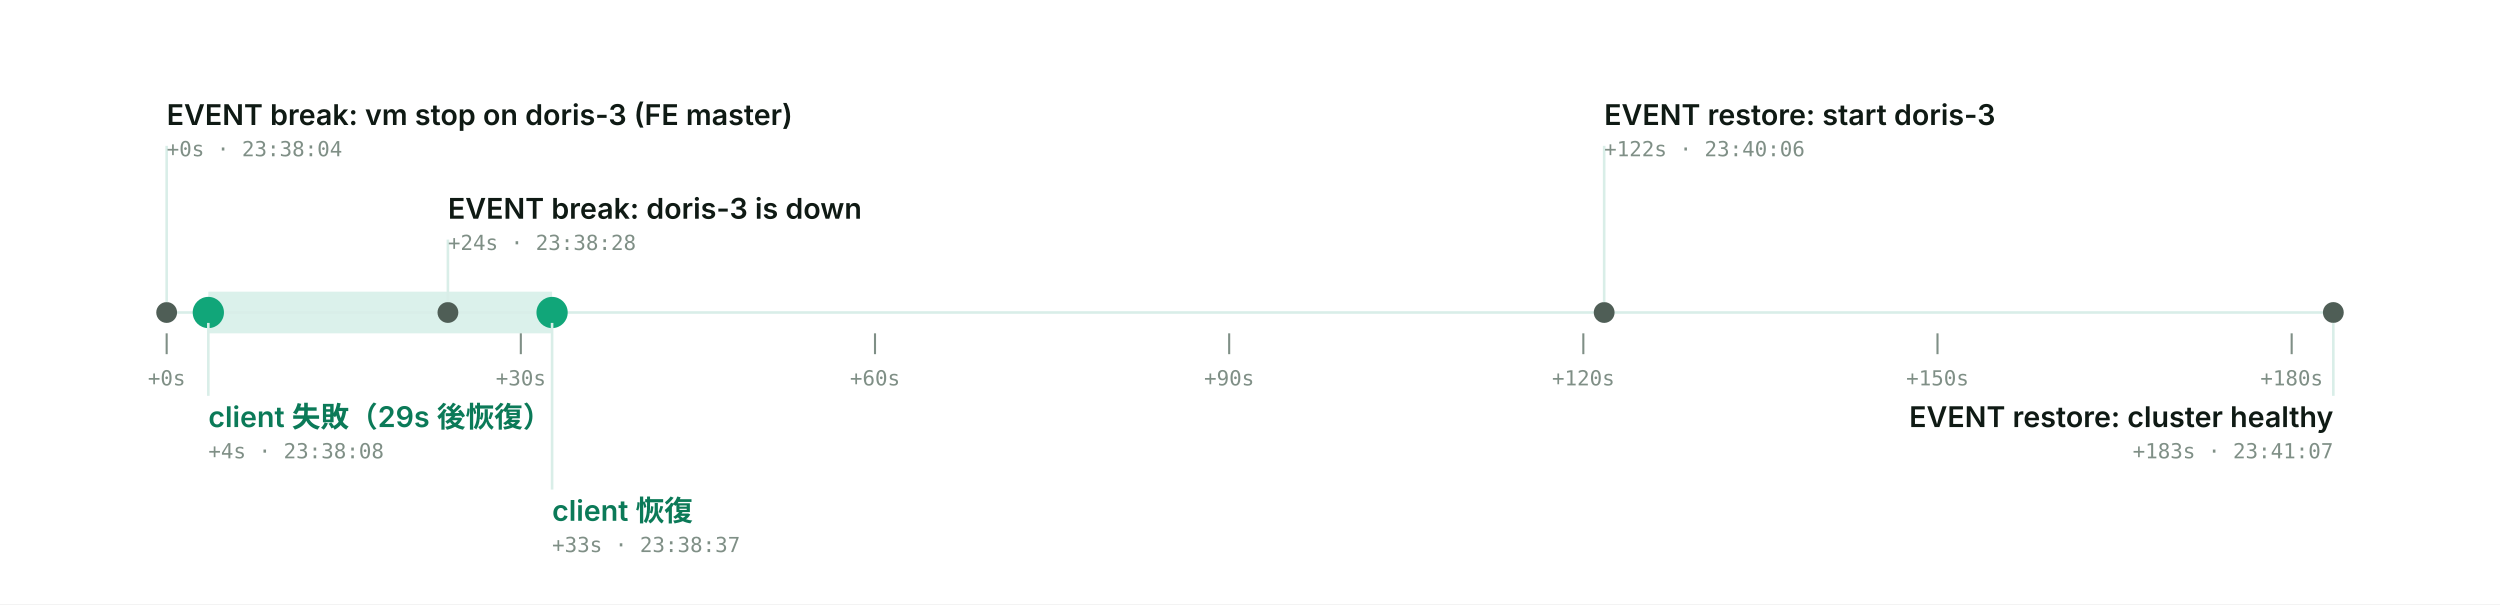
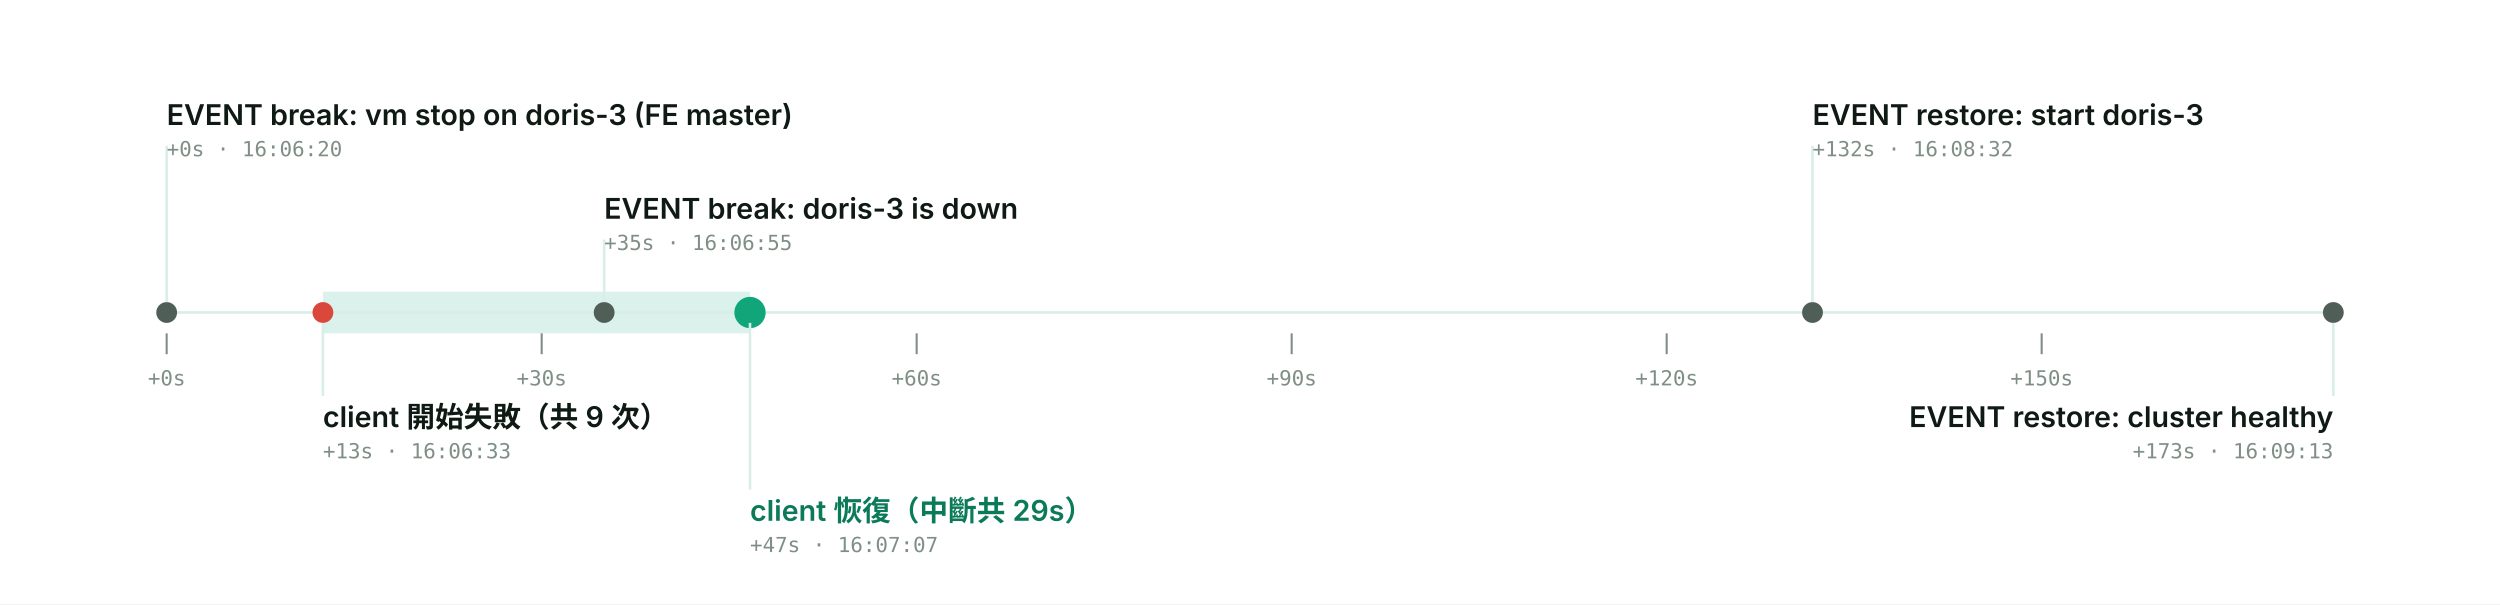
<svg xmlns="http://www.w3.org/2000/svg" viewBox="0 0 960 232" role="img" aria-labelledby="tl-t tl-d">
  <rect width="100%" height="100%" fill="#fff" />
-   <rect x="80" y="112" width="132" height="16" fill="rgba(17,166,121,.15)" />
+   <rect x="124" y="112" width="164" height="16" fill="rgba(17,166,121,.15)" />
  <line x1="64" y1="120" x2="896" y2="120" stroke="#d9eee8" stroke-width="1" />
  <line x1="64" y1="128" x2="64" y2="136" stroke="#7f8f86" stroke-width="0.8" />
  <text x="64" y="148" font-family="JetBrains Mono,monospace" font-size="8" fill="#7f8f86" text-anchor="middle">+0s</text>
-   <line x1="200" y1="128" x2="200" y2="136" stroke="#7f8f86" stroke-width="0.8" />
-   <text x="200" y="148" font-family="JetBrains Mono,monospace" font-size="8" fill="#7f8f86" text-anchor="middle">+30s</text>
-   <line x1="336" y1="128" x2="336" y2="136" stroke="#7f8f86" stroke-width="0.8" />
-   <text x="336" y="148" font-family="JetBrains Mono,monospace" font-size="8" fill="#7f8f86" text-anchor="middle">+60s</text>
-   <line x1="472" y1="128" x2="472" y2="136" stroke="#7f8f86" stroke-width="0.8" />
-   <text x="472" y="148" font-family="JetBrains Mono,monospace" font-size="8" fill="#7f8f86" text-anchor="middle">+90s</text>
-   <line x1="608" y1="128" x2="608" y2="136" stroke="#7f8f86" stroke-width="0.8" />
-   <text x="608" y="148" font-family="JetBrains Mono,monospace" font-size="8" fill="#7f8f86" text-anchor="middle">+120s</text>
-   <line x1="744" y1="128" x2="744" y2="136" stroke="#7f8f86" stroke-width="0.8" />
-   <text x="744" y="148" font-family="JetBrains Mono,monospace" font-size="8" fill="#7f8f86" text-anchor="middle">+150s</text>
-   <line x1="880" y1="128" x2="880" y2="136" stroke="#7f8f86" stroke-width="0.8" />
-   <text x="880" y="148" font-family="JetBrains Mono,monospace" font-size="8" fill="#7f8f86" text-anchor="middle">+180s</text>
+   <line x1="208" y1="128" x2="208" y2="136" stroke="#7f8f86" stroke-width="0.8" />
+   <text x="208" y="148" font-family="JetBrains Mono,monospace" font-size="8" fill="#7f8f86" text-anchor="middle">+30s</text>
+   <line x1="352" y1="128" x2="352" y2="136" stroke="#7f8f86" stroke-width="0.8" />
+   <text x="352" y="148" font-family="JetBrains Mono,monospace" font-size="8" fill="#7f8f86" text-anchor="middle">+60s</text>
+   <line x1="496" y1="128" x2="496" y2="136" stroke="#7f8f86" stroke-width="0.8" />
+   <text x="496" y="148" font-family="JetBrains Mono,monospace" font-size="8" fill="#7f8f86" text-anchor="middle">+90s</text>
+   <line x1="640" y1="128" x2="640" y2="136" stroke="#7f8f86" stroke-width="0.8" />
+   <text x="640" y="148" font-family="JetBrains Mono,monospace" font-size="8" fill="#7f8f86" text-anchor="middle">+120s</text>
+   <line x1="784" y1="128" x2="784" y2="136" stroke="#7f8f86" stroke-width="0.8" />
+   <text x="784" y="148" font-family="JetBrains Mono,monospace" font-size="8" fill="#7f8f86" text-anchor="middle">+150s</text>
  <circle cx="64" cy="120" r="4" fill="#4f5e56" />
  <line x1="64" y1="56" x2="64" y2="116" stroke="#d9eee8" />
  <text x="64" y="48" font-family="Inter,Noto Sans TC,sans-serif" font-size="11" font-weight="600" fill="#0f1a14" text-anchor="start">EVENT break: vm stop on doris-3 (FE master)</text>
-   <text x="64" y="60" font-family="JetBrains Mono,monospace" font-size="8" fill="#7f8f86" text-anchor="start">+0s · 23:38:04</text>
-   <circle cx="80" cy="120" r="6" fill="#11a679" />
-   <line x1="80" y1="124" x2="80" y2="152" stroke="#d9eee8" />
-   <text x="80" y="164" font-family="Inter,Noto Sans TC,sans-serif" font-size="11" font-weight="600" fill="#0b7a58" text-anchor="start">client 失敗（29s 後恢復）</text>
-   <text x="80" y="176" font-family="JetBrains Mono,monospace" font-size="8" fill="#7f8f86" text-anchor="start">+4s · 23:38:08</text>
-   <circle cx="172" cy="120" r="4" fill="#4f5e56" />
-   <line x1="172" y1="92" x2="172" y2="116" stroke="#d9eee8" />
-   <text x="172" y="84" font-family="Inter,Noto Sans TC,sans-serif" font-size="11" font-weight="600" fill="#0f1a14" text-anchor="start">EVENT break: doris-3 is down</text>
-   <text x="172" y="96" font-family="JetBrains Mono,monospace" font-size="8" fill="#7f8f86" text-anchor="start">+24s · 23:38:28</text>
-   <circle cx="212" cy="120" r="6" fill="#11a679" />
-   <line x1="212" y1="124" x2="212" y2="188" stroke="#d9eee8" />
-   <text x="212" y="200" font-family="Inter,Noto Sans TC,sans-serif" font-size="11" font-weight="600" fill="#0b7a58" text-anchor="start">client 恢復</text>
-   <text x="212" y="212" font-family="JetBrains Mono,monospace" font-size="8" fill="#7f8f86" text-anchor="start">+33s · 23:38:37</text>
-   <circle cx="616" cy="120" r="4" fill="#4f5e56" />
-   <line x1="616" y1="56" x2="616" y2="116" stroke="#d9eee8" />
-   <text x="616" y="48" font-family="Inter,Noto Sans TC,sans-serif" font-size="11" font-weight="600" fill="#0f1a14" text-anchor="start">EVENT restore: start doris-3</text>
-   <text x="616" y="60" font-family="JetBrains Mono,monospace" font-size="8" fill="#7f8f86" text-anchor="start">+122s · 23:40:06</text>
+   <text x="64" y="60" font-family="JetBrains Mono,monospace" font-size="8" fill="#7f8f86" text-anchor="start">+0s · 16:06:20</text>
+   <circle cx="124" cy="120" r="4" fill="#d9483b" />
+   <line x1="124" y1="124" x2="124" y2="152" stroke="#d9eee8" />
+   <text x="124" y="164" font-family="Inter,Noto Sans TC,sans-serif" font-size="11" font-weight="600" fill="#0f1a14" text-anchor="start">client 開始失敗（共 9 次）</text>
+   <text x="124" y="176" font-family="JetBrains Mono,monospace" font-size="8" fill="#7f8f86" text-anchor="start">+13s · 16:06:33</text>
+   <circle cx="232" cy="120" r="4" fill="#4f5e56" />
+   <line x1="232" y1="92" x2="232" y2="116" stroke="#d9eee8" />
+   <text x="232" y="84" font-family="Inter,Noto Sans TC,sans-serif" font-size="11" font-weight="600" fill="#0f1a14" text-anchor="start">EVENT break: doris-3 is down</text>
+   <text x="232" y="96" font-family="JetBrains Mono,monospace" font-size="8" fill="#7f8f86" text-anchor="start">+35s · 16:06:55</text>
+   <circle cx="288" cy="120" r="6" fill="#11a679" />
+   <line x1="288" y1="124" x2="288" y2="188" stroke="#d9eee8" />
+   <text x="288" y="200" font-family="Inter,Noto Sans TC,sans-serif" font-size="11" font-weight="600" fill="#0b7a58" text-anchor="start">client 恢復（中斷共 29s）</text>
+   <text x="288" y="212" font-family="JetBrains Mono,monospace" font-size="8" fill="#7f8f86" text-anchor="start">+47s · 16:07:07</text>
+   <circle cx="696" cy="120" r="4" fill="#4f5e56" />
+   <line x1="696" y1="56" x2="696" y2="116" stroke="#d9eee8" />
+   <text x="696" y="48" font-family="Inter,Noto Sans TC,sans-serif" font-size="11" font-weight="600" fill="#0f1a14" text-anchor="start">EVENT restore: start doris-3</text>
+   <text x="696" y="60" font-family="JetBrains Mono,monospace" font-size="8" fill="#7f8f86" text-anchor="start">+132s · 16:08:32</text>
  <circle cx="896" cy="120" r="4" fill="#4f5e56" />
  <line x1="896" y1="124" x2="896" y2="152" stroke="#d9eee8" />
  <text x="896" y="164" font-family="Inter,Noto Sans TC,sans-serif" font-size="11" font-weight="600" fill="#0f1a14" text-anchor="end">EVENT restore: cluster healthy</text>
-   <text x="896" y="176" font-family="JetBrains Mono,monospace" font-size="8" fill="#7f8f86" text-anchor="end">+183s · 23:41:07</text>
+   <text x="896" y="176" font-family="JetBrains Mono,monospace" font-size="8" fill="#7f8f86" text-anchor="end">+173s · 16:09:13</text>
</svg>
